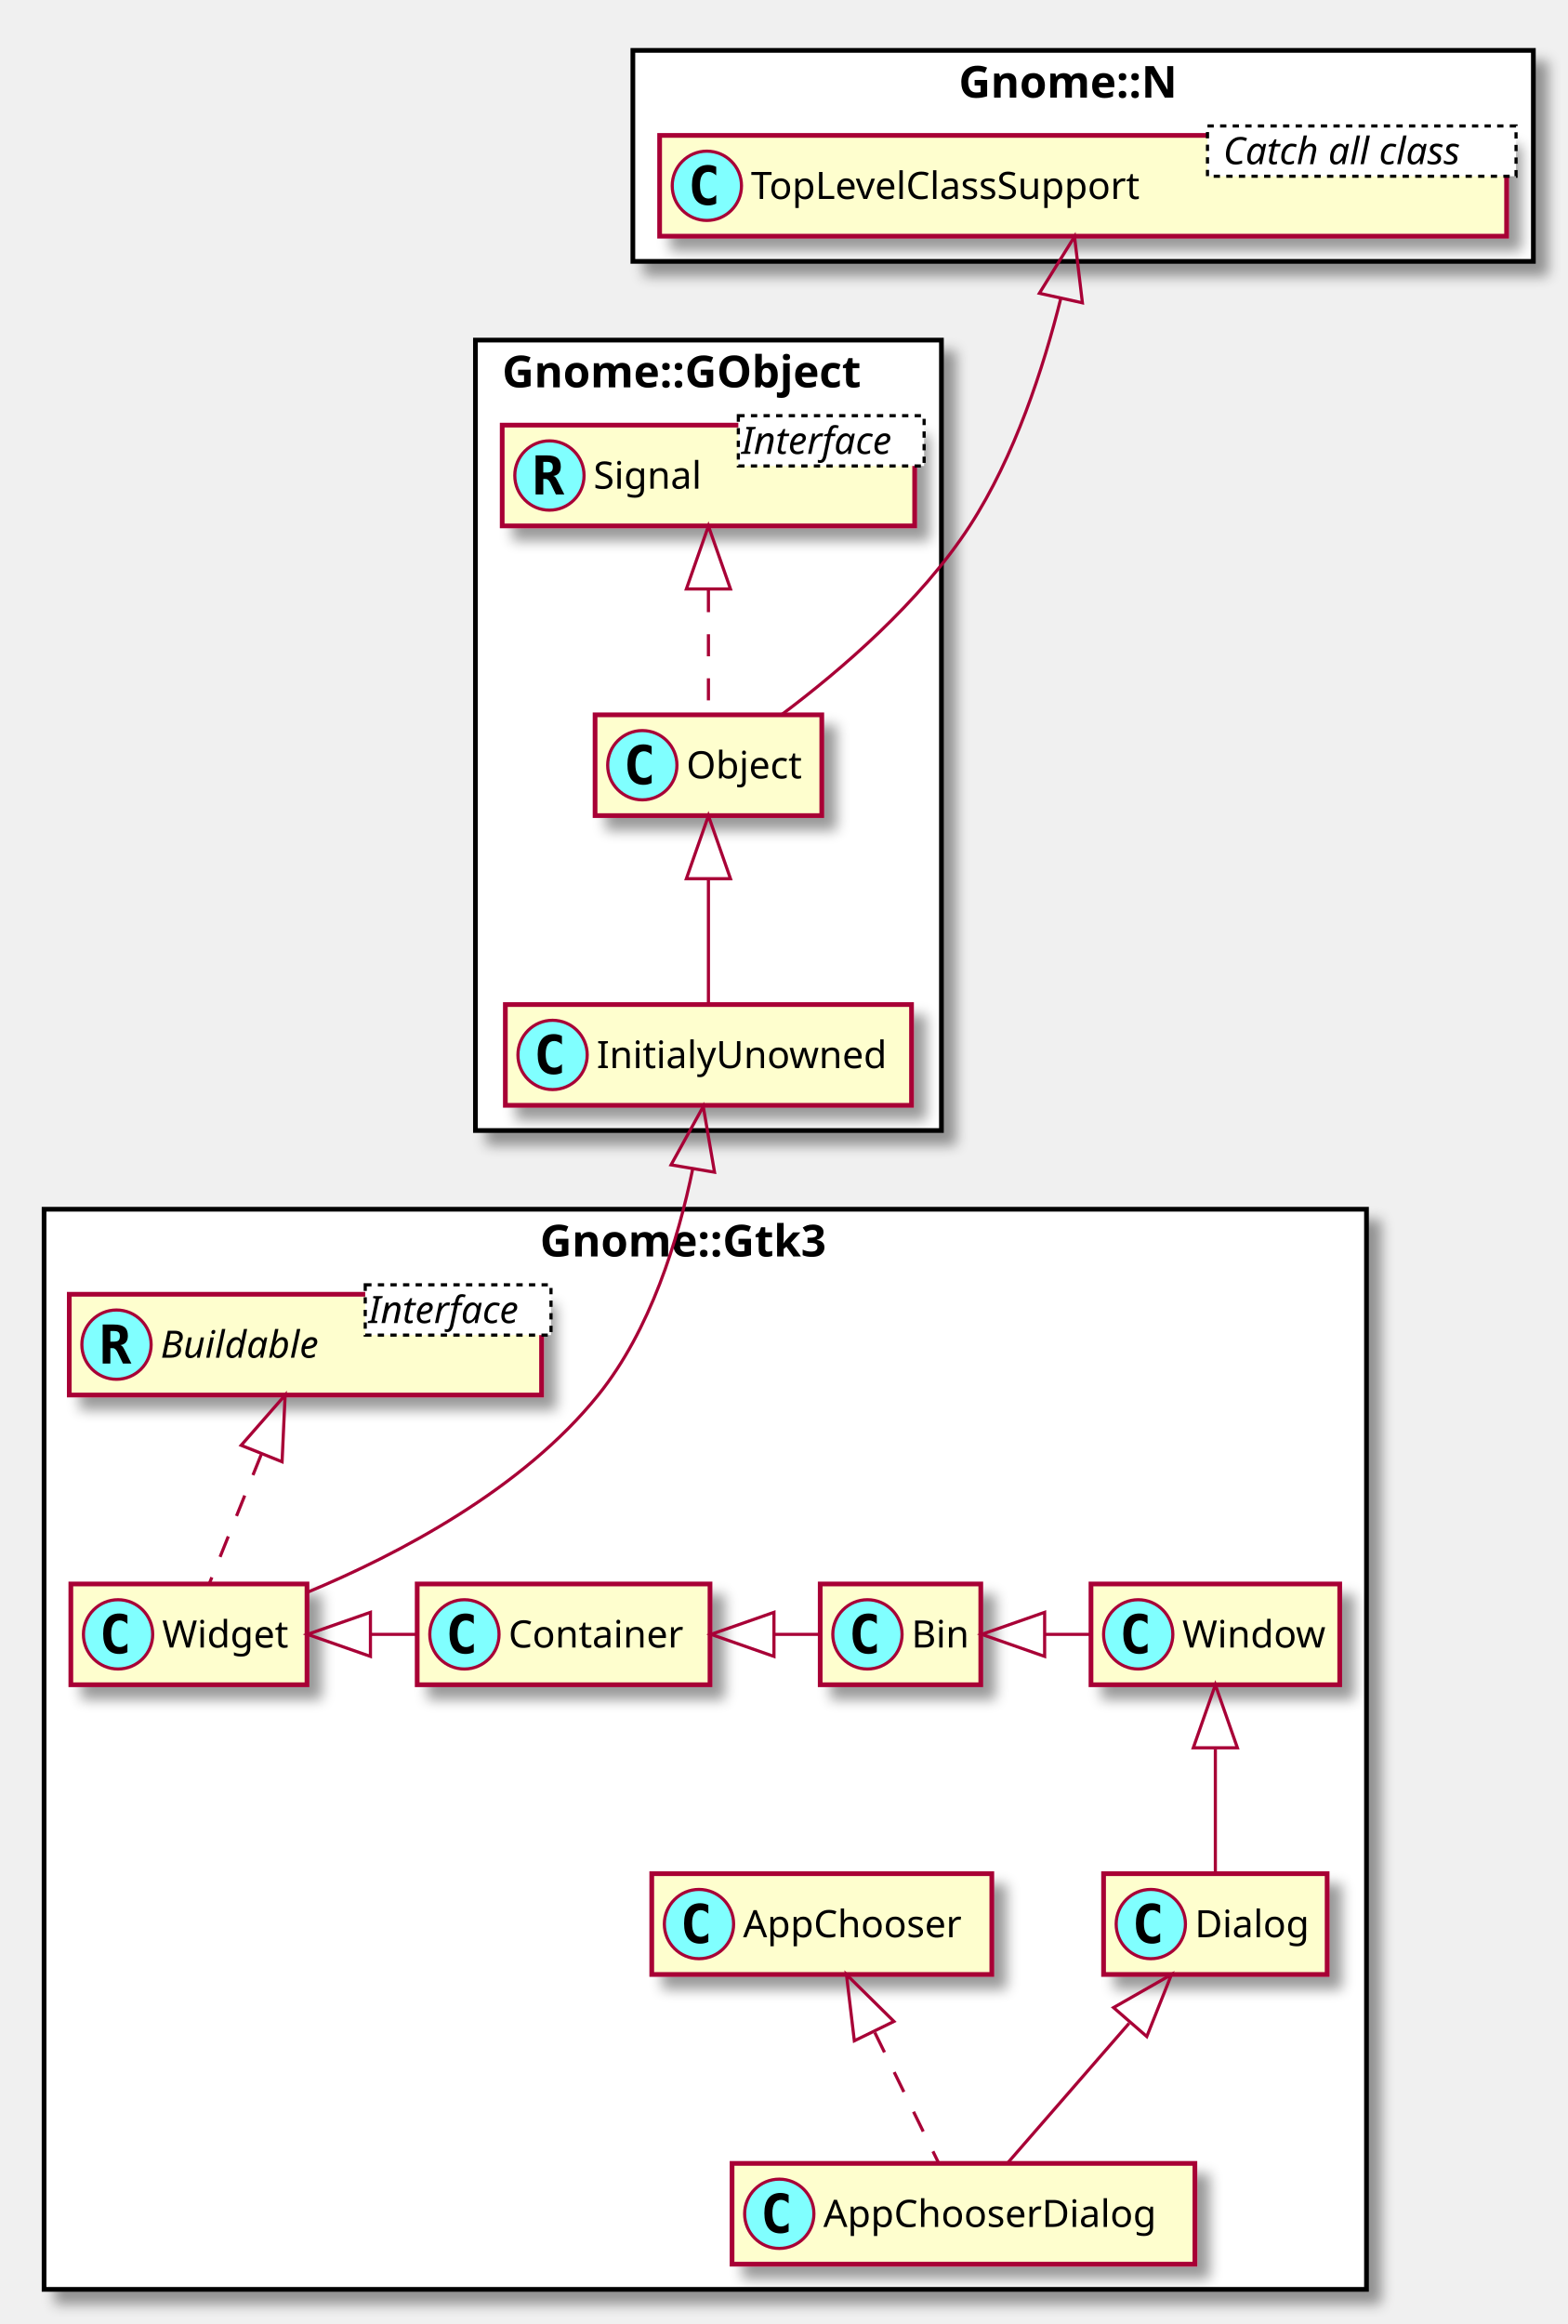
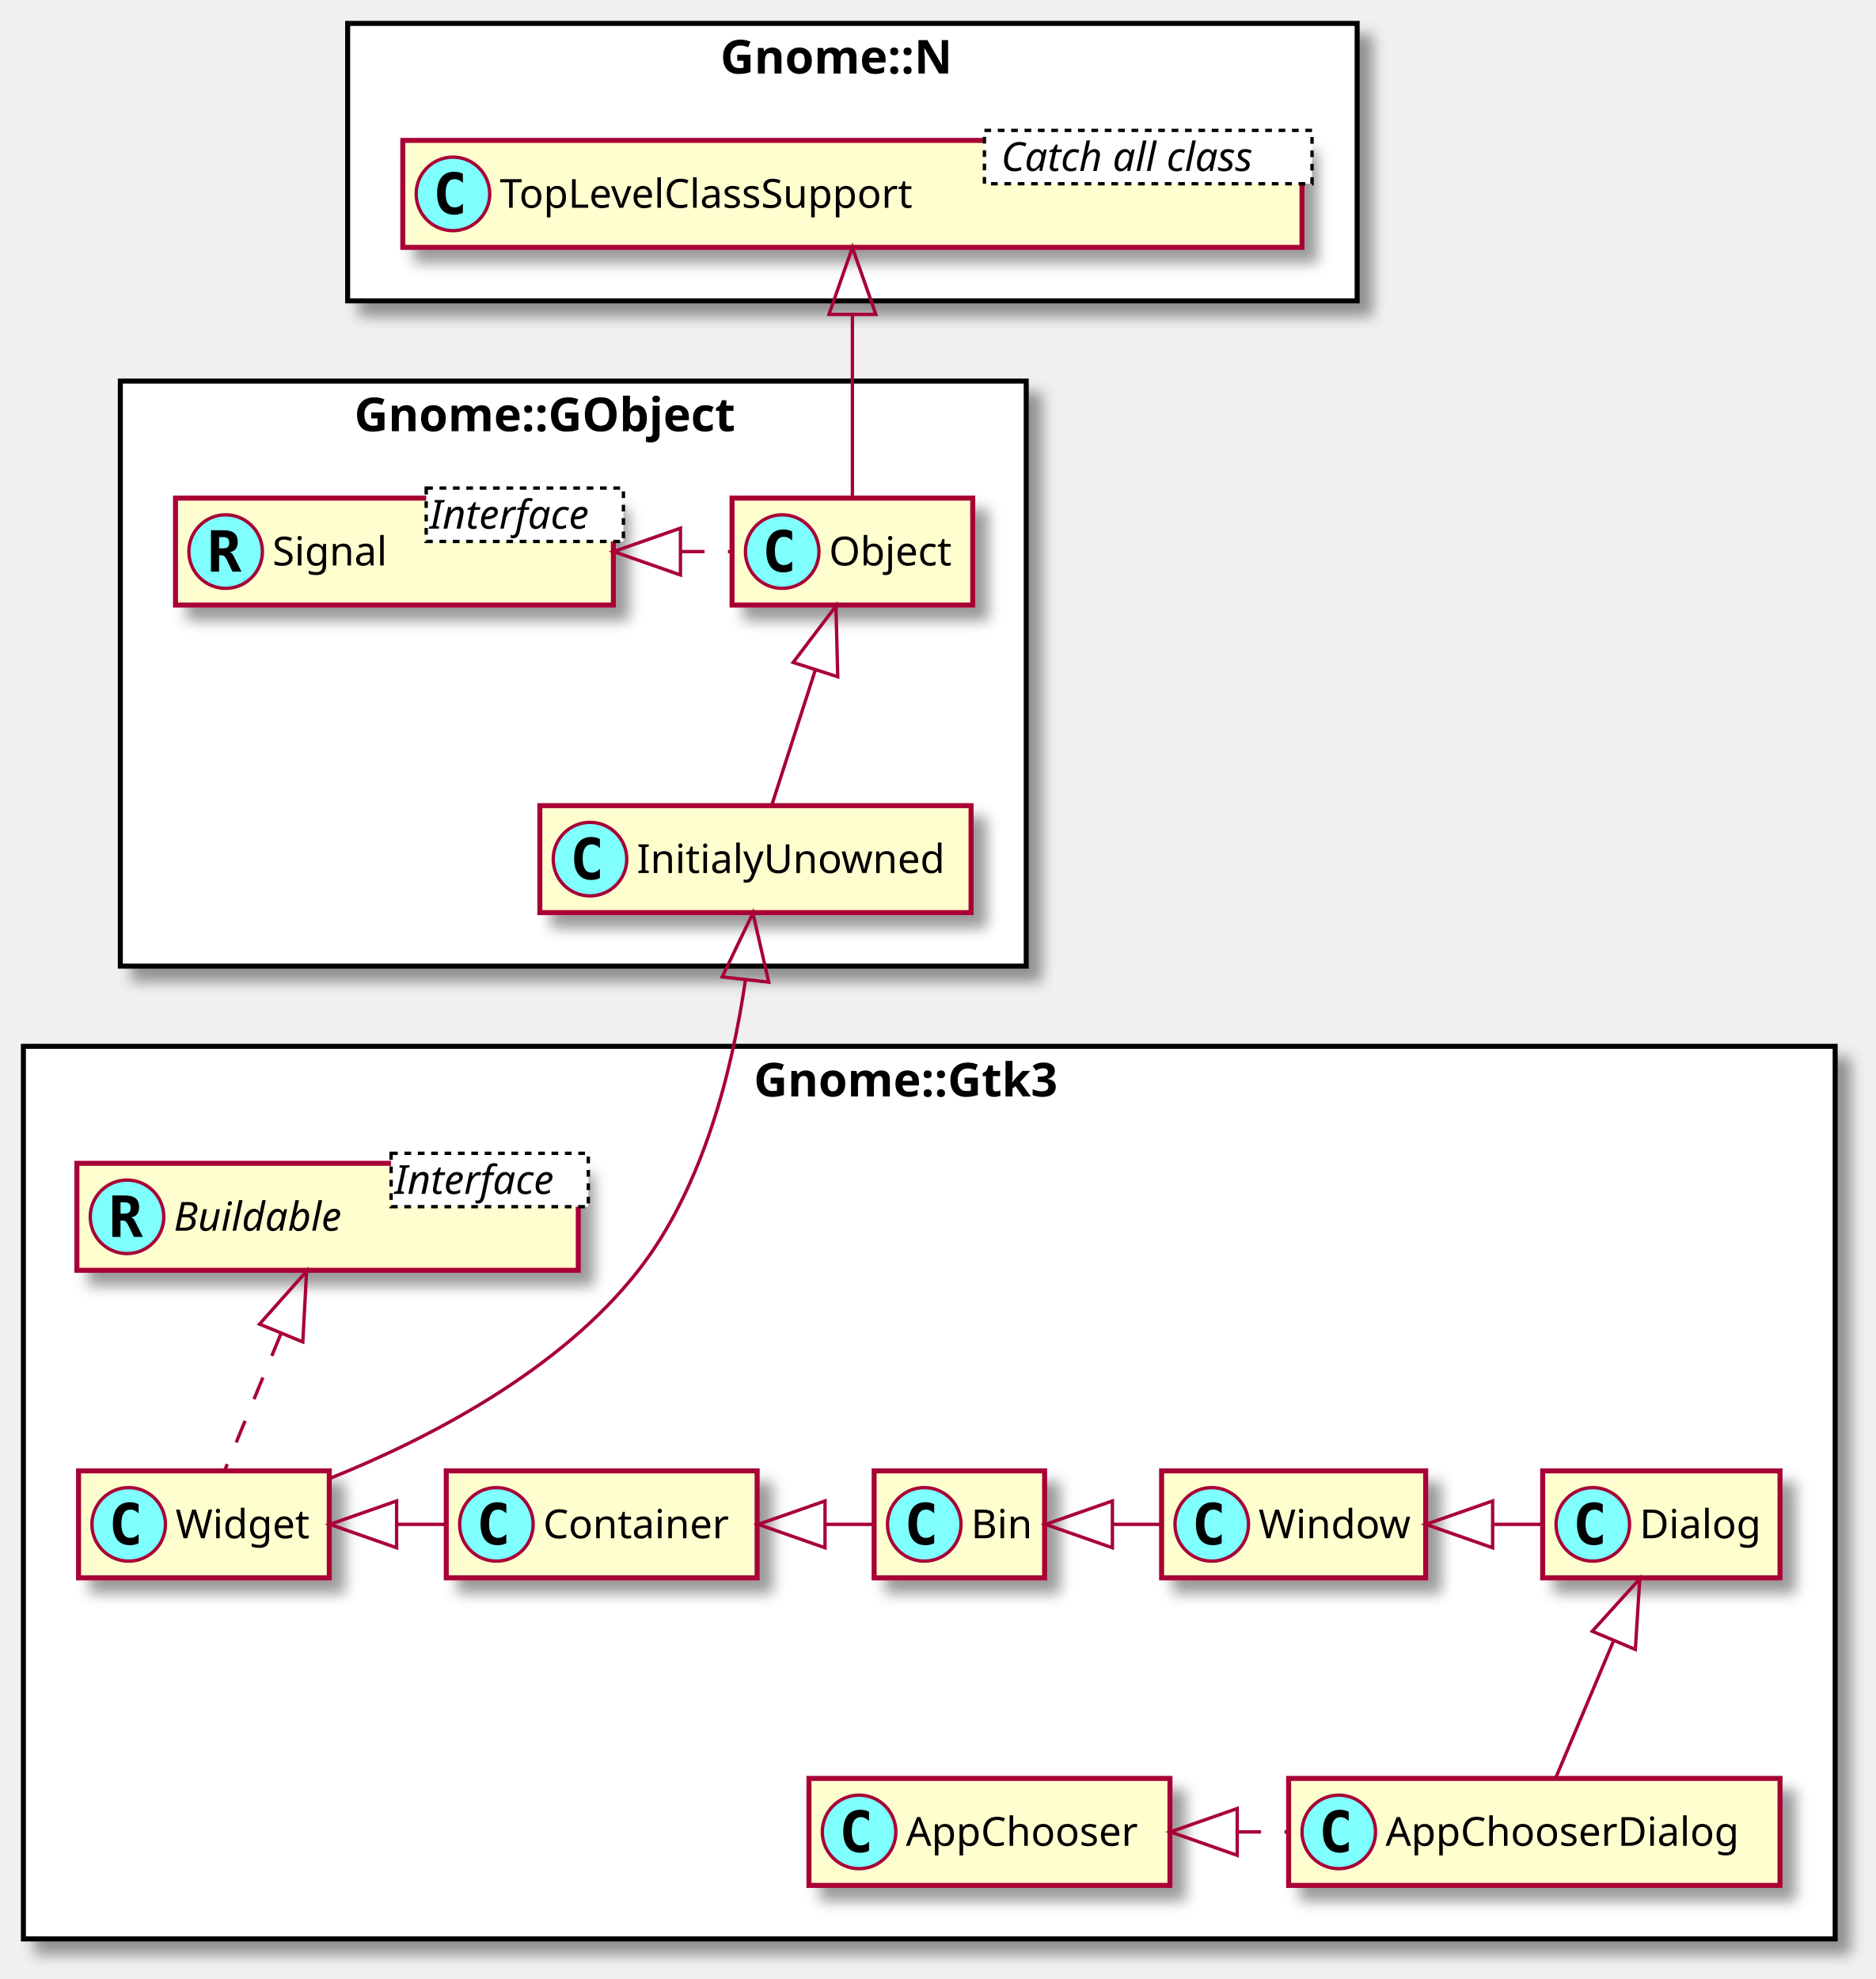
- <svg xmlns="http://www.w3.org/2000/svg" contentScriptType="application/ecmascript" contentStyleType="text/css" height="738px" preserveAspectRatio="none" style="width:498px;height:738px;" version="1.1" viewBox="0 0 498 738" width="498px" zoomAndPan="magnify">
+ <svg xmlns="http://www.w3.org/2000/svg" contentScriptType="application/ecmascript" contentStyleType="text/css" height="592px" preserveAspectRatio="none" style="width:561px;height:592px;" version="1.1" viewBox="0 0 561 592" width="561px" zoomAndPan="magnify">
  <defs>
-     <filter height="300%" id="f3po2xmm1m7cp" width="300%" x="-1" y="-1">
+     <filter height="300%" id="f137hr7cjqw93p" width="300%" x="-1" y="-1">
      <feGaussianBlur result="blurOut" stdDeviation="2.0" />
      <feColorMatrix in="blurOut" result="blurOut2" type="matrix" values="0 0 0 0 0 0 0 0 0 0 0 0 0 0 0 0 0 0 .4 0" />
      <feOffset dx="4.0" dy="4.0" in="blurOut2" result="blurOut3" />
      <feBlend in="SourceGraphic" in2="blurOut3" mode="normal" />
    </filter>
  </defs>
  <g>
-     <rect fill="#FFFFFF" filter="url(#f3po2xmm1m7cp)" height="67" style="stroke: #000000; stroke-width: 1.5;" width="286" x="201" y="16" />
-     <text fill="#000000" font-family="sans-serif" font-size="14" font-weight="bold" lengthAdjust="spacingAndGlyphs" textLength="79" x="304.5" y="30.995">Gnome::N</text>
-     <rect fill="#FFFFFF" filter="url(#f3po2xmm1m7cp)" height="251" style="stroke: #000000; stroke-width: 1.5;" width="148" x="151" y="108" />
-     <text fill="#000000" font-family="sans-serif" font-size="14" font-weight="bold" lengthAdjust="spacingAndGlyphs" textLength="131" x="159.5" y="122.995">Gnome::GObject</text>
-     <rect fill="#FFFFFF" filter="url(#f3po2xmm1m7cp)" height="343" style="stroke: #000000; stroke-width: 1.5;" width="420" x="14" y="384" />
-     <text fill="#000000" font-family="sans-serif" font-size="14" font-weight="bold" lengthAdjust="spacingAndGlyphs" textLength="105" x="171.5" y="398.995">Gnome::Gtk3</text>
-     <rect fill="#FEFECE" filter="url(#f3po2xmm1m7cp)" height="32" id="Gnome::N::TopLevelClassSupport" style="stroke: #A80036; stroke-width: 1.5;" width="269" x="209.5" y="43" />
-     <ellipse cx="224.5" cy="59" fill="#80FFFF" rx="11" ry="11" style="stroke: #A80036; stroke-width: 1.0;" />
-     <path d="M227.469,64.641 Q226.891,64.938 226.25,65.078 Q225.609,65.234 224.906,65.234 Q222.406,65.234 221.078,63.594 Q219.766,61.938 219.766,58.812 Q219.766,55.688 221.078,54.031 Q222.406,52.375 224.906,52.375 Q225.609,52.375 226.25,52.531 Q226.906,52.688 227.469,52.984 L227.469,55.703 Q226.844,55.125 226.25,54.859 Q225.656,54.578 225.031,54.578 Q223.688,54.578 223,55.656 Q222.312,56.719 222.312,58.812 Q222.312,60.906 223,61.984 Q223.688,63.047 225.031,63.047 Q225.656,63.047 226.25,62.781 Q226.844,62.5 227.469,61.922 L227.469,64.641 Z " />
-     <text fill="#000000" font-family="sans-serif" font-size="12" lengthAdjust="spacingAndGlyphs" textLength="137" x="238.5" y="63.181">TopLevelClassSupport</text>
-     <rect fill="#FFFFFF" height="15.969" style="stroke: #000000; stroke-width: 1.0; stroke-dasharray: 2.0,2.0;" width="98" x="383.5" y="40" />
-     <text fill="#000000" font-family="sans-serif" font-size="12" font-style="italic" lengthAdjust="spacingAndGlyphs" textLength="88" x="388.5" y="52.139">Catch all class</text>
-     <rect fill="#FEFECE" filter="url(#f3po2xmm1m7cp)" height="32" id="Gnome::GObject::Signal" style="stroke: #A80036; stroke-width: 1.5;" width="131" x="159.5" y="135" />
-     <ellipse cx="174.5" cy="151" fill="#80FFFF" rx="11" ry="11" style="stroke: #A80036; stroke-width: 1.0;" />
-     <path d="M175.703,151.141 Q176.062,151.219 176.328,151.5 Q176.609,151.766 177,152.547 L179.234,157 L176.547,157 L175.047,153.875 Q174.984,153.734 174.875,153.5 Q174.219,152.109 173.328,152.109 L172.547,152.109 L172.547,157 L170.109,157 L170.109,144.609 L173.641,144.609 Q176.031,144.609 177.062,145.453 Q178.109,146.297 178.109,148.203 Q178.109,149.484 177.484,150.25 Q176.875,151 175.703,151.141 Z M172.547,146.672 L172.547,150.047 L173.703,150.047 Q174.719,150.047 175.141,149.656 Q175.578,149.25 175.578,148.344 Q175.578,147.453 175.141,147.062 Q174.719,146.672 173.703,146.672 L172.547,146.672 Z " />
-     <text fill="#000000" font-family="sans-serif" font-size="12" lengthAdjust="spacingAndGlyphs" textLength="38" x="188.5" y="155.181">Signal</text>
-     <rect fill="#FFFFFF" height="15.969" style="stroke: #000000; stroke-width: 1.0; stroke-dasharray: 2.0,2.0;" width="59" x="234.5" y="132" />
-     <text fill="#000000" font-family="sans-serif" font-size="12" font-style="italic" lengthAdjust="spacingAndGlyphs" textLength="57" x="235.5" y="144.139">Interface</text>
-     <rect fill="#FEFECE" filter="url(#f3po2xmm1m7cp)" height="32" id="Gnome::GObject::Object" style="stroke: #A80036; stroke-width: 1.5;" width="72" x="189" y="227" />
-     <ellipse cx="204" cy="243" fill="#80FFFF" rx="11" ry="11" style="stroke: #A80036; stroke-width: 1.0;" />
-     <path d="M206.969,248.641 Q206.391,248.938 205.75,249.078 Q205.109,249.234 204.406,249.234 Q201.906,249.234 200.578,247.594 Q199.266,245.938 199.266,242.812 Q199.266,239.688 200.578,238.031 Q201.906,236.375 204.406,236.375 Q205.109,236.375 205.75,236.531 Q206.406,236.688 206.969,236.984 L206.969,239.703 Q206.344,239.125 205.75,238.859 Q205.156,238.578 204.531,238.578 Q203.188,238.578 202.5,239.656 Q201.812,240.719 201.812,242.812 Q201.812,244.906 202.5,245.984 Q203.188,247.047 204.531,247.047 Q205.156,247.047 205.75,246.781 Q206.344,246.5 206.969,245.922 L206.969,248.641 Z " />
-     <text fill="#000000" font-family="sans-serif" font-size="12" lengthAdjust="spacingAndGlyphs" textLength="40" x="218" y="247.181">Object</text>
-     <rect fill="#FEFECE" filter="url(#f3po2xmm1m7cp)" height="32" id="Gnome::GObject::InitialyUnowned" style="stroke: #A80036; stroke-width: 1.5;" width="129" x="160.5" y="319" />
-     <ellipse cx="175.5" cy="335" fill="#80FFFF" rx="11" ry="11" style="stroke: #A80036; stroke-width: 1.0;" />
-     <path d="M178.469,340.641 Q177.891,340.938 177.25,341.078 Q176.609,341.234 175.906,341.234 Q173.406,341.234 172.078,339.594 Q170.766,337.938 170.766,334.812 Q170.766,331.688 172.078,330.031 Q173.406,328.375 175.906,328.375 Q176.609,328.375 177.25,328.531 Q177.906,328.688 178.469,328.984 L178.469,331.703 Q177.844,331.125 177.25,330.859 Q176.656,330.578 176.031,330.578 Q174.688,330.578 174,331.656 Q173.312,332.719 173.312,334.812 Q173.312,336.906 174,337.984 Q174.688,339.047 176.031,339.047 Q176.656,339.047 177.25,338.781 Q177.844,338.5 178.469,337.922 L178.469,340.641 Z " />
-     <text fill="#000000" font-family="sans-serif" font-size="12" lengthAdjust="spacingAndGlyphs" textLength="97" x="189.5" y="339.181">InitialyUnowned</text>
-     <rect fill="#FEFECE" filter="url(#f3po2xmm1m7cp)" height="32" id="Gnome::Gtk3::Buildable" style="stroke: #A80036; stroke-width: 1.5;" width="150" x="22" y="411" />
-     <ellipse cx="37" cy="427" fill="#80FFFF" rx="11" ry="11" style="stroke: #A80036; stroke-width: 1.0;" />
-     <path d="M38.203,427.141 Q38.562,427.219 38.828,427.5 Q39.109,427.766 39.5,428.547 L41.734,433 L39.047,433 L37.547,429.875 Q37.484,429.734 37.375,429.5 Q36.719,428.109 35.828,428.109 L35.047,428.109 L35.047,433 L32.609,433 L32.609,420.609 L36.141,420.609 Q38.531,420.609 39.562,421.453 Q40.609,422.297 40.609,424.203 Q40.609,425.484 39.984,426.25 Q39.375,427 38.203,427.141 Z M35.047,422.672 L35.047,426.047 L36.203,426.047 Q37.219,426.047 37.641,425.656 Q38.078,425.25 38.078,424.344 Q38.078,423.453 37.641,423.062 Q37.219,422.672 36.203,422.672 L35.047,422.672 Z " />
-     <text fill="#000000" font-family="sans-serif" font-size="12" font-style="italic" lengthAdjust="spacingAndGlyphs" textLength="57" x="51" y="431.154">Buildable</text>
-     <rect fill="#FFFFFF" height="15.969" style="stroke: #000000; stroke-width: 1.0; stroke-dasharray: 2.0,2.0;" width="59" x="116" y="408" />
-     <text fill="#000000" font-family="sans-serif" font-size="12" font-style="italic" lengthAdjust="spacingAndGlyphs" textLength="57" x="117" y="420.139">Interface</text>
-     <rect fill="#FEFECE" filter="url(#f3po2xmm1m7cp)" height="32" id="Gnome::Gtk3::Widget" style="stroke: #A80036; stroke-width: 1.5;" width="75" x="22.5" y="503" />
-     <ellipse cx="37.5" cy="519" fill="#80FFFF" rx="11" ry="11" style="stroke: #A80036; stroke-width: 1.0;" />
-     <path d="M40.469,524.641 Q39.891,524.938 39.25,525.078 Q38.609,525.234 37.906,525.234 Q35.406,525.234 34.078,523.594 Q32.766,521.938 32.766,518.812 Q32.766,515.688 34.078,514.031 Q35.406,512.375 37.906,512.375 Q38.609,512.375 39.25,512.531 Q39.906,512.688 40.469,512.984 L40.469,515.703 Q39.844,515.125 39.25,514.859 Q38.656,514.578 38.031,514.578 Q36.688,514.578 36,515.656 Q35.312,516.719 35.312,518.812 Q35.312,520.906 36,521.984 Q36.688,523.047 38.031,523.047 Q38.656,523.047 39.25,522.781 Q39.844,522.5 40.469,521.922 L40.469,524.641 Z " />
-     <text fill="#000000" font-family="sans-serif" font-size="12" lengthAdjust="spacingAndGlyphs" textLength="43" x="51.5" y="523.181">Widget</text>
-     <rect fill="#FEFECE" filter="url(#f3po2xmm1m7cp)" height="32" id="Gnome::Gtk3::Container" style="stroke: #A80036; stroke-width: 1.5;" width="93" x="132.5" y="503" />
-     <ellipse cx="147.5" cy="519" fill="#80FFFF" rx="11" ry="11" style="stroke: #A80036; stroke-width: 1.0;" />
-     <path d="M150.469,524.641 Q149.891,524.938 149.25,525.078 Q148.609,525.234 147.906,525.234 Q145.406,525.234 144.078,523.594 Q142.766,521.938 142.766,518.812 Q142.766,515.688 144.078,514.031 Q145.406,512.375 147.906,512.375 Q148.609,512.375 149.25,512.531 Q149.906,512.688 150.469,512.984 L150.469,515.703 Q149.844,515.125 149.25,514.859 Q148.656,514.578 148.031,514.578 Q146.688,514.578 146,515.656 Q145.312,516.719 145.312,518.812 Q145.312,520.906 146,521.984 Q146.688,523.047 148.031,523.047 Q148.656,523.047 149.25,522.781 Q149.844,522.5 150.469,521.922 L150.469,524.641 Z " />
-     <text fill="#000000" font-family="sans-serif" font-size="12" lengthAdjust="spacingAndGlyphs" textLength="61" x="161.5" y="523.181">Container</text>
-     <rect fill="#FEFECE" filter="url(#f3po2xmm1m7cp)" height="32" id="Gnome::Gtk3::Bin" style="stroke: #A80036; stroke-width: 1.5;" width="51" x="260.5" y="503" />
-     <ellipse cx="275.5" cy="519" fill="#80FFFF" rx="11" ry="11" style="stroke: #A80036; stroke-width: 1.0;" />
-     <path d="M278.469,524.641 Q277.891,524.938 277.25,525.078 Q276.609,525.234 275.906,525.234 Q273.406,525.234 272.078,523.594 Q270.766,521.938 270.766,518.812 Q270.766,515.688 272.078,514.031 Q273.406,512.375 275.906,512.375 Q276.609,512.375 277.25,512.531 Q277.906,512.688 278.469,512.984 L278.469,515.703 Q277.844,515.125 277.25,514.859 Q276.656,514.578 276.031,514.578 Q274.688,514.578 274,515.656 Q273.312,516.719 273.312,518.812 Q273.312,520.906 274,521.984 Q274.688,523.047 276.031,523.047 Q276.656,523.047 277.25,522.781 Q277.844,522.5 278.469,521.922 L278.469,524.641 Z " />
-     <text fill="#000000" font-family="sans-serif" font-size="12" lengthAdjust="spacingAndGlyphs" textLength="19" x="289.5" y="523.181">Bin</text>
-     <rect fill="#FEFECE" filter="url(#f3po2xmm1m7cp)" height="32" id="Gnome::Gtk3::Window" style="stroke: #A80036; stroke-width: 1.5;" width="79" x="346.5" y="503" />
-     <ellipse cx="361.5" cy="519" fill="#80FFFF" rx="11" ry="11" style="stroke: #A80036; stroke-width: 1.0;" />
-     <path d="M364.469,524.641 Q363.891,524.938 363.25,525.078 Q362.609,525.234 361.906,525.234 Q359.406,525.234 358.078,523.594 Q356.766,521.938 356.766,518.812 Q356.766,515.688 358.078,514.031 Q359.406,512.375 361.906,512.375 Q362.609,512.375 363.25,512.531 Q363.906,512.688 364.469,512.984 L364.469,515.703 Q363.844,515.125 363.25,514.859 Q362.656,514.578 362.031,514.578 Q360.688,514.578 360,515.656 Q359.312,516.719 359.312,518.812 Q359.312,520.906 360,521.984 Q360.688,523.047 362.031,523.047 Q362.656,523.047 363.25,522.781 Q363.844,522.5 364.469,521.922 L364.469,524.641 Z " />
-     <text fill="#000000" font-family="sans-serif" font-size="12" lengthAdjust="spacingAndGlyphs" textLength="47" x="375.5" y="523.181">Window</text>
-     <rect fill="#FEFECE" filter="url(#f3po2xmm1m7cp)" height="32" id="Gnome::Gtk3::Dialog" style="stroke: #A80036; stroke-width: 1.5;" width="71" x="350.5" y="595" />
-     <ellipse cx="365.5" cy="611" fill="#80FFFF" rx="11" ry="11" style="stroke: #A80036; stroke-width: 1.0;" />
-     <path d="M368.469,616.641 Q367.891,616.938 367.25,617.078 Q366.609,617.234 365.906,617.234 Q363.406,617.234 362.078,615.594 Q360.766,613.938 360.766,610.812 Q360.766,607.688 362.078,606.031 Q363.406,604.375 365.906,604.375 Q366.609,604.375 367.25,604.531 Q367.906,604.688 368.469,604.984 L368.469,607.703 Q367.844,607.125 367.25,606.859 Q366.656,606.578 366.031,606.578 Q364.688,606.578 364,607.656 Q363.312,608.719 363.312,610.812 Q363.312,612.906 364,613.984 Q364.688,615.047 366.031,615.047 Q366.656,615.047 367.25,614.781 Q367.844,614.5 368.469,613.922 L368.469,616.641 Z " />
-     <text fill="#000000" font-family="sans-serif" font-size="12" lengthAdjust="spacingAndGlyphs" textLength="39" x="379.5" y="615.181">Dialog</text>
-     <rect fill="#FEFECE" filter="url(#f3po2xmm1m7cp)" height="32" id="Gnome::Gtk3::AppChooserDialog" style="stroke: #A80036; stroke-width: 1.5;" width="147" x="232.5" y="687" />
-     <ellipse cx="247.5" cy="703" fill="#80FFFF" rx="11" ry="11" style="stroke: #A80036; stroke-width: 1.0;" />
-     <path d="M250.469,708.641 Q249.891,708.938 249.25,709.078 Q248.609,709.234 247.906,709.234 Q245.406,709.234 244.078,707.594 Q242.766,705.938 242.766,702.812 Q242.766,699.688 244.078,698.031 Q245.406,696.375 247.906,696.375 Q248.609,696.375 249.25,696.531 Q249.906,696.688 250.469,696.984 L250.469,699.703 Q249.844,699.125 249.25,698.859 Q248.656,698.578 248.031,698.578 Q246.688,698.578 246,699.656 Q245.312,700.719 245.312,702.812 Q245.312,704.906 246,705.984 Q246.688,707.047 248.031,707.047 Q248.656,707.047 249.25,706.781 Q249.844,706.5 250.469,705.922 L250.469,708.641 Z " />
-     <text fill="#000000" font-family="sans-serif" font-size="12" lengthAdjust="spacingAndGlyphs" textLength="115" x="261.5" y="707.181">AppChooserDialog</text>
-     <rect fill="#FEFECE" filter="url(#f3po2xmm1m7cp)" height="32" id="Gnome::Gtk3::AppChooser" style="stroke: #A80036; stroke-width: 1.5;" width="108" x="207" y="595" />
-     <ellipse cx="222" cy="611" fill="#80FFFF" rx="11" ry="11" style="stroke: #A80036; stroke-width: 1.0;" />
-     <path d="M224.969,616.641 Q224.391,616.938 223.75,617.078 Q223.109,617.234 222.406,617.234 Q219.906,617.234 218.578,615.594 Q217.266,613.938 217.266,610.812 Q217.266,607.688 218.578,606.031 Q219.906,604.375 222.406,604.375 Q223.109,604.375 223.75,604.531 Q224.406,604.688 224.969,604.984 L224.969,607.703 Q224.344,607.125 223.75,606.859 Q223.156,606.578 222.531,606.578 Q221.188,606.578 220.5,607.656 Q219.812,608.719 219.812,610.812 Q219.812,612.906 220.5,613.984 Q221.188,615.047 222.531,615.047 Q223.156,615.047 223.75,614.781 Q224.344,614.5 224.969,613.922 L224.969,616.641 Z " />
-     <text fill="#000000" font-family="sans-serif" font-size="12" lengthAdjust="spacingAndGlyphs" textLength="76" x="236" y="615.181">AppChooser</text>
-     <path d="M336.932,94.691 C331.432,116.766 322.281,144.99 308,167 C292.26,191.257 266.979,212.868 248.449,226.786 " fill="none" id="Gnome::N::TopLevelClassSupport-Gnome::GObject::Object" style="stroke: #A80036; stroke-width: 1.0;" />
-     <polygon fill="none" points="330.107,93.133,341.271,75.123,343.775,96.164,330.107,93.133" style="stroke: #A80036; stroke-width: 1.0;" />
-     <path d="M225,279.405 C225,293.079 225,307.937 225,318.85 " fill="none" id="Gnome::GObject::Object-Gnome::GObject::InitialyUnowned" style="stroke: #A80036; stroke-width: 1.0;" />
-     <polygon fill="none" points="218,279.025,225,259.025,232,279.025,218,279.025" style="stroke: #A80036; stroke-width: 1.0;" />
-     <path d="M225,187.405 C225,201.079 225,215.937 225,226.85 " fill="none" id="Gnome::GObject::Signal-Gnome::GObject::Object" style="stroke: #A80036; stroke-width: 1.0; stroke-dasharray: 7.0,7.0;" />
-     <polygon fill="none" points="218,187.025,225,167.025,232,187.025,218,187.025" style="stroke: #A80036; stroke-width: 1.0;" />
-     <path d="M220.031,371.087 C215.397,393.714 206.582,422.393 190,443 C165.907,472.941 126.619,493.556 97.53,505.683 " fill="none" id="Gnome::GObject::InitialyUnowned-Gnome::Gtk3::Widget" style="stroke: #A80036; stroke-width: 1.0;" />
-     <polygon fill="none" points="213.13,369.914,223.358,351.356,226.935,372.242,213.13,369.914" style="stroke: #A80036; stroke-width: 1.0;" />
-     <path d="M117.677,519 C122.547,519 127.418,519 132.289,519 " fill="none" id="Gnome::Gtk3::Widget-Gnome::Gtk3::Container" style="stroke: #A80036; stroke-width: 1.0;" />
-     <polygon fill="none" points="117.652,526,97.652,519,117.652,512,117.652,526" style="stroke: #A80036; stroke-width: 1.0;" />
-     <path d="M245.925,519 C250.663,519 255.4,519 260.138,519 " fill="none" id="Gnome::Gtk3::Container-Gnome::Gtk3::Bin" style="stroke: #A80036; stroke-width: 1.0;" />
-     <polygon fill="none" points="245.812,526,225.812,519,245.812,512,245.812,526" style="stroke: #A80036; stroke-width: 1.0;" />
-     <path d="M331.996,519 C336.758,519 341.52,519 346.281,519 " fill="none" id="Gnome::Gtk3::Bin-Gnome::Gtk3::Window" style="stroke: #A80036; stroke-width: 1.0;" />
-     <polygon fill="none" points="331.781,526,311.781,519,331.781,512,331.781,526" style="stroke: #A80036; stroke-width: 1.0;" />
-     <path d="M386,555.405 C386,569.079 386,583.937 386,594.85 " fill="none" id="Gnome::Gtk3::Window-Gnome::Gtk3::Dialog" style="stroke: #A80036; stroke-width: 1.0;" />
-     <polygon fill="none" points="379,555.025,386,535.025,393,555.025,379,555.025" style="stroke: #A80036; stroke-width: 1.0;" />
-     <path d="M358.589,642.523 C345.616,657.441 330.676,674.622 320.044,686.85 " fill="none" id="Gnome::Gtk3::Dialog-Gnome::Gtk3::AppChooserDialog" style="stroke: #A80036; stroke-width: 1.0;" />
-     <polygon fill="none" points="353.659,637.524,372.065,627.025,364.224,646.711,353.659,637.524" style="stroke: #A80036; stroke-width: 1.0;" />
-     <path d="M82.953,461.927 C77.294,476 71.043,491.542 66.495,502.85 " fill="none" id="Gnome::Gtk3::Buildable-Gnome::Gtk3::Widget" style="stroke: #A80036; stroke-width: 1.0; stroke-dasharray: 7.0,7.0;" />
-     <polygon fill="none" points="76.598,458.969,90.555,443.025,89.587,464.193,76.598,458.969" style="stroke: #A80036; stroke-width: 1.0;" />
-     <path d="M277.844,645.437 C284.79,659.638 292.505,675.411 298.1,686.85 " fill="none" id="Gnome::Gtk3::AppChooser-Gnome::Gtk3::AppChooserDialog" style="stroke: #A80036; stroke-width: 1.0; stroke-dasharray: 7.0,7.0;" />
-     <polygon fill="none" points="271.338,648.067,268.838,627.025,283.914,641.915,271.338,648.067" style="stroke: #A80036; stroke-width: 1.0;" />
+     <rect fill="#FFFFFF" filter="url(#f137hr7cjqw93p)" height="83" style="stroke: #000000; stroke-width: 1.5;" width="302" x="104" y="7" />
+     <text fill="#000000" font-family="sans-serif" font-size="14" font-weight="bold" lengthAdjust="spacingAndGlyphs" textLength="79" x="215.5" y="21.995">Gnome::N</text>
+     <rect fill="#FFFFFF" filter="url(#f137hr7cjqw93p)" height="175" style="stroke: #000000; stroke-width: 1.5;" width="271" x="36" y="114" />
+     <text fill="#000000" font-family="sans-serif" font-size="14" font-weight="bold" lengthAdjust="spacingAndGlyphs" textLength="131" x="106" y="128.995">Gnome::GObject</text>
+     <rect fill="#FFFFFF" filter="url(#f137hr7cjqw93p)" height="267" style="stroke: #000000; stroke-width: 1.5;" width="542" x="7" y="313" />
+     <text fill="#000000" font-family="sans-serif" font-size="14" font-weight="bold" lengthAdjust="spacingAndGlyphs" textLength="105" x="225.5" y="327.995">Gnome::Gtk3</text>
+     <rect codeLine="9" fill="#FEFECE" filter="url(#f137hr7cjqw93p)" height="32" id="Gnome::N::TopLevelClassSupport" style="stroke: #A80036; stroke-width: 1.5;" width="269" x="120.5" y="42" />
+     <ellipse cx="135.5" cy="58" fill="#80FFFF" rx="11" ry="11" style="stroke: #A80036; stroke-width: 1.0;" />
+     <path d="M138.469,63.641 Q137.891,63.938 137.25,64.078 Q136.609,64.234 135.906,64.234 Q133.406,64.234 132.078,62.594 Q130.766,60.938 130.766,57.812 Q130.766,54.688 132.078,53.031 Q133.406,51.375 135.906,51.375 Q136.609,51.375 137.25,51.531 Q137.906,51.688 138.469,51.984 L138.469,54.703 Q137.844,54.125 137.25,53.859 Q136.656,53.578 136.031,53.578 Q134.688,53.578 134,54.656 Q133.312,55.719 133.312,57.812 Q133.312,59.906 134,60.984 Q134.688,62.047 136.031,62.047 Q136.656,62.047 137.25,61.781 Q137.844,61.5 138.469,60.922 L138.469,63.641 Z " />
+     <text fill="#000000" font-family="sans-serif" font-size="12" lengthAdjust="spacingAndGlyphs" textLength="137" x="149.5" y="62.154">TopLevelClassSupport</text>
+     <rect fill="#FFFFFF" height="15.969" style="stroke: #000000; stroke-width: 1.0; stroke-dasharray: 2.0,2.0;" width="98" x="294.5" y="39" />
+     <text fill="#000000" font-family="sans-serif" font-size="12" font-style="italic" lengthAdjust="spacingAndGlyphs" textLength="88" x="299.5" y="51.139">Catch all class</text>
+     <rect codeLine="12" fill="#FEFECE" filter="url(#f137hr7cjqw93p)" height="32" id="Gnome::GObject::Signal" style="stroke: #A80036; stroke-width: 1.5;" width="131" x="52.5" y="149" />
+     <ellipse cx="67.5" cy="165" fill="#80FFFF" rx="11" ry="11" style="stroke: #A80036; stroke-width: 1.0;" />
+     <path d="M68.703,165.141 Q69.062,165.219 69.328,165.5 Q69.609,165.766 70,166.547 L72.234,171 L69.547,171 L68.047,167.875 Q67.984,167.734 67.875,167.5 Q67.219,166.109 66.328,166.109 L65.547,166.109 L65.547,171 L63.109,171 L63.109,158.609 L66.641,158.609 Q69.031,158.609 70.062,159.453 Q71.109,160.297 71.109,162.203 Q71.109,163.484 70.484,164.25 Q69.875,165 68.703,165.141 Z M65.547,160.672 L65.547,164.047 L66.703,164.047 Q67.719,164.047 68.141,163.656 Q68.578,163.25 68.578,162.344 Q68.578,161.453 68.141,161.062 Q67.719,160.672 66.703,160.672 L65.547,160.672 Z " />
+     <text fill="#000000" font-family="sans-serif" font-size="12" lengthAdjust="spacingAndGlyphs" textLength="38" x="81.5" y="169.154">Signal</text>
+     <rect fill="#FFFFFF" height="15.969" style="stroke: #000000; stroke-width: 1.0; stroke-dasharray: 2.0,2.0;" width="59" x="127.5" y="146" />
+     <text fill="#000000" font-family="sans-serif" font-size="12" font-style="italic" lengthAdjust="spacingAndGlyphs" textLength="57" x="128.5" y="158.139">Interface</text>
+     <rect fill="#FEFECE" filter="url(#f137hr7cjqw93p)" height="32" id="Gnome::GObject::Object" style="stroke: #A80036; stroke-width: 1.5;" width="72" x="219" y="149" />
+     <ellipse cx="234" cy="165" fill="#80FFFF" rx="11" ry="11" style="stroke: #A80036; stroke-width: 1.0;" />
+     <path d="M236.969,170.641 Q236.391,170.938 235.75,171.078 Q235.109,171.234 234.406,171.234 Q231.906,171.234 230.578,169.594 Q229.266,167.938 229.266,164.812 Q229.266,161.688 230.578,160.031 Q231.906,158.375 234.406,158.375 Q235.109,158.375 235.75,158.531 Q236.406,158.688 236.969,158.984 L236.969,161.703 Q236.344,161.125 235.75,160.859 Q235.156,160.578 234.531,160.578 Q233.188,160.578 232.5,161.656 Q231.812,162.719 231.812,164.812 Q231.812,166.906 232.5,167.984 Q233.188,169.047 234.531,169.047 Q235.156,169.047 235.75,168.781 Q236.344,168.5 236.969,167.922 L236.969,170.641 Z " />
+     <text fill="#000000" font-family="sans-serif" font-size="12" lengthAdjust="spacingAndGlyphs" textLength="40" x="248" y="169.154">Object</text>
+     <rect fill="#FEFECE" filter="url(#f137hr7cjqw93p)" height="32" id="Gnome::GObject::InitialyUnowned" style="stroke: #A80036; stroke-width: 1.5;" width="129" x="161.5" y="241" />
+     <ellipse cx="176.5" cy="257" fill="#80FFFF" rx="11" ry="11" style="stroke: #A80036; stroke-width: 1.0;" />
+     <path d="M179.469,262.641 Q178.891,262.938 178.25,263.078 Q177.609,263.234 176.906,263.234 Q174.406,263.234 173.078,261.594 Q171.766,259.938 171.766,256.812 Q171.766,253.688 173.078,252.031 Q174.406,250.375 176.906,250.375 Q177.609,250.375 178.25,250.531 Q178.906,250.688 179.469,250.984 L179.469,253.703 Q178.844,253.125 178.25,252.859 Q177.656,252.578 177.031,252.578 Q175.688,252.578 175,253.656 Q174.312,254.719 174.312,256.812 Q174.312,258.906 175,259.984 Q175.688,261.047 177.031,261.047 Q177.656,261.047 178.25,260.781 Q178.844,260.5 179.469,259.922 L179.469,262.641 Z " />
+     <text fill="#000000" font-family="sans-serif" font-size="12" lengthAdjust="spacingAndGlyphs" textLength="97" x="190.5" y="261.154">InitialyUnowned</text>
+     <rect codeLine="15" fill="#FEFECE" filter="url(#f137hr7cjqw93p)" height="32" id="Gnome::Gtk3::Buildable" style="stroke: #A80036; stroke-width: 1.5;" width="150" x="23" y="348" />
+     <ellipse cx="38" cy="364" fill="#80FFFF" rx="11" ry="11" style="stroke: #A80036; stroke-width: 1.0;" />
+     <path d="M39.203,364.141 Q39.562,364.219 39.828,364.5 Q40.109,364.766 40.5,365.547 L42.734,370 L40.047,370 L38.547,366.875 Q38.484,366.734 38.375,366.5 Q37.719,365.109 36.828,365.109 L36.047,365.109 L36.047,370 L33.609,370 L33.609,357.609 L37.141,357.609 Q39.531,357.609 40.562,358.453 Q41.609,359.297 41.609,361.203 Q41.609,362.484 40.984,363.25 Q40.375,364 39.203,364.141 Z M36.047,359.672 L36.047,363.047 L37.203,363.047 Q38.219,363.047 38.641,362.656 Q39.078,362.25 39.078,361.344 Q39.078,360.453 38.641,360.062 Q38.219,359.672 37.203,359.672 L36.047,359.672 Z " />
+     <text fill="#000000" font-family="sans-serif" font-size="12" font-style="italic" lengthAdjust="spacingAndGlyphs" textLength="57" x="52" y="368.154">Buildable</text>
+     <rect fill="#FFFFFF" height="15.969" style="stroke: #000000; stroke-width: 1.0; stroke-dasharray: 2.0,2.0;" width="59" x="117" y="345" />
+     <text fill="#000000" font-family="sans-serif" font-size="12" font-style="italic" lengthAdjust="spacingAndGlyphs" textLength="57" x="118" y="357.139">Interface</text>
+     <rect fill="#FEFECE" filter="url(#f137hr7cjqw93p)" height="32" id="Gnome::Gtk3::Widget" style="stroke: #A80036; stroke-width: 1.5;" width="75" x="23.5" y="440" />
+     <ellipse cx="38.5" cy="456" fill="#80FFFF" rx="11" ry="11" style="stroke: #A80036; stroke-width: 1.0;" />
+     <path d="M41.469,461.641 Q40.891,461.938 40.25,462.078 Q39.609,462.234 38.906,462.234 Q36.406,462.234 35.078,460.594 Q33.766,458.938 33.766,455.812 Q33.766,452.688 35.078,451.031 Q36.406,449.375 38.906,449.375 Q39.609,449.375 40.25,449.531 Q40.906,449.688 41.469,449.984 L41.469,452.703 Q40.844,452.125 40.25,451.859 Q39.656,451.578 39.031,451.578 Q37.688,451.578 37,452.656 Q36.312,453.719 36.312,455.812 Q36.312,457.906 37,458.984 Q37.688,460.047 39.031,460.047 Q39.656,460.047 40.25,459.781 Q40.844,459.5 41.469,458.922 L41.469,461.641 Z " />
+     <text fill="#000000" font-family="sans-serif" font-size="12" lengthAdjust="spacingAndGlyphs" textLength="43" x="52.5" y="460.154">Widget</text>
+     <rect fill="#FEFECE" filter="url(#f137hr7cjqw93p)" height="32" id="Gnome::Gtk3::Container" style="stroke: #A80036; stroke-width: 1.5;" width="93" x="133.5" y="440" />
+     <ellipse cx="148.5" cy="456" fill="#80FFFF" rx="11" ry="11" style="stroke: #A80036; stroke-width: 1.0;" />
+     <path d="M151.469,461.641 Q150.891,461.938 150.25,462.078 Q149.609,462.234 148.906,462.234 Q146.406,462.234 145.078,460.594 Q143.766,458.938 143.766,455.812 Q143.766,452.688 145.078,451.031 Q146.406,449.375 148.906,449.375 Q149.609,449.375 150.25,449.531 Q150.906,449.688 151.469,449.984 L151.469,452.703 Q150.844,452.125 150.25,451.859 Q149.656,451.578 149.031,451.578 Q147.688,451.578 147,452.656 Q146.312,453.719 146.312,455.812 Q146.312,457.906 147,458.984 Q147.688,460.047 149.031,460.047 Q149.656,460.047 150.25,459.781 Q150.844,459.5 151.469,458.922 L151.469,461.641 Z " />
+     <text fill="#000000" font-family="sans-serif" font-size="12" lengthAdjust="spacingAndGlyphs" textLength="61" x="162.5" y="460.154">Container</text>
+     <rect fill="#FEFECE" filter="url(#f137hr7cjqw93p)" height="32" id="Gnome::Gtk3::Bin" style="stroke: #A80036; stroke-width: 1.5;" width="51" x="261.5" y="440" />
+     <ellipse cx="276.5" cy="456" fill="#80FFFF" rx="11" ry="11" style="stroke: #A80036; stroke-width: 1.0;" />
+     <path d="M279.469,461.641 Q278.891,461.938 278.25,462.078 Q277.609,462.234 276.906,462.234 Q274.406,462.234 273.078,460.594 Q271.766,458.938 271.766,455.812 Q271.766,452.688 273.078,451.031 Q274.406,449.375 276.906,449.375 Q277.609,449.375 278.25,449.531 Q278.906,449.688 279.469,449.984 L279.469,452.703 Q278.844,452.125 278.25,451.859 Q277.656,451.578 277.031,451.578 Q275.688,451.578 275,452.656 Q274.312,453.719 274.312,455.812 Q274.312,457.906 275,458.984 Q275.688,460.047 277.031,460.047 Q277.656,460.047 278.25,459.781 Q278.844,459.5 279.469,458.922 L279.469,461.641 Z " />
+     <text fill="#000000" font-family="sans-serif" font-size="12" lengthAdjust="spacingAndGlyphs" textLength="19" x="290.5" y="460.154">Bin</text>
+     <rect fill="#FEFECE" filter="url(#f137hr7cjqw93p)" height="32" id="Gnome::Gtk3::Window" style="stroke: #A80036; stroke-width: 1.5;" width="79" x="347.5" y="440" />
+     <ellipse cx="362.5" cy="456" fill="#80FFFF" rx="11" ry="11" style="stroke: #A80036; stroke-width: 1.0;" />
+     <path d="M365.469,461.641 Q364.891,461.938 364.25,462.078 Q363.609,462.234 362.906,462.234 Q360.406,462.234 359.078,460.594 Q357.766,458.938 357.766,455.812 Q357.766,452.688 359.078,451.031 Q360.406,449.375 362.906,449.375 Q363.609,449.375 364.25,449.531 Q364.906,449.688 365.469,449.984 L365.469,452.703 Q364.844,452.125 364.25,451.859 Q363.656,451.578 363.031,451.578 Q361.688,451.578 361,452.656 Q360.312,453.719 360.312,455.812 Q360.312,457.906 361,458.984 Q361.688,460.047 363.031,460.047 Q363.656,460.047 364.25,459.781 Q364.844,459.5 365.469,458.922 L365.469,461.641 Z " />
+     <text fill="#000000" font-family="sans-serif" font-size="12" lengthAdjust="spacingAndGlyphs" textLength="47" x="376.5" y="460.154">Window</text>
+     <rect fill="#FEFECE" filter="url(#f137hr7cjqw93p)" height="32" id="Gnome::Gtk3::Dialog" style="stroke: #A80036; stroke-width: 1.5;" width="71" x="461.5" y="440" />
+     <ellipse cx="476.5" cy="456" fill="#80FFFF" rx="11" ry="11" style="stroke: #A80036; stroke-width: 1.0;" />
+     <path d="M479.469,461.641 Q478.891,461.938 478.25,462.078 Q477.609,462.234 476.906,462.234 Q474.406,462.234 473.078,460.594 Q471.766,458.938 471.766,455.812 Q471.766,452.688 473.078,451.031 Q474.406,449.375 476.906,449.375 Q477.609,449.375 478.25,449.531 Q478.906,449.688 479.469,449.984 L479.469,452.703 Q478.844,452.125 478.25,451.859 Q477.656,451.578 477.031,451.578 Q475.688,451.578 475,452.656 Q474.312,453.719 474.312,455.812 Q474.312,457.906 475,458.984 Q475.688,460.047 477.031,460.047 Q477.656,460.047 478.25,459.781 Q478.844,459.5 479.469,458.922 L479.469,461.641 Z " />
+     <text fill="#000000" font-family="sans-serif" font-size="12" lengthAdjust="spacingAndGlyphs" textLength="39" x="490.5" y="460.154">Dialog</text>
+     <rect fill="#FEFECE" filter="url(#f137hr7cjqw93p)" height="32" id="Gnome::Gtk3::AppChooserDialog" style="stroke: #A80036; stroke-width: 1.5;" width="147" x="385.5" y="532" />
+     <ellipse cx="400.5" cy="548" fill="#80FFFF" rx="11" ry="11" style="stroke: #A80036; stroke-width: 1.0;" />
+     <path d="M403.469,553.641 Q402.891,553.938 402.25,554.078 Q401.609,554.234 400.906,554.234 Q398.406,554.234 397.078,552.594 Q395.766,550.938 395.766,547.812 Q395.766,544.688 397.078,543.031 Q398.406,541.375 400.906,541.375 Q401.609,541.375 402.25,541.531 Q402.906,541.688 403.469,541.984 L403.469,544.703 Q402.844,544.125 402.25,543.859 Q401.656,543.578 401.031,543.578 Q399.688,543.578 399,544.656 Q398.312,545.719 398.312,547.812 Q398.312,549.906 399,550.984 Q399.688,552.047 401.031,552.047 Q401.656,552.047 402.25,551.781 Q402.844,551.5 403.469,550.922 L403.469,553.641 Z " />
+     <text fill="#000000" font-family="sans-serif" font-size="12" lengthAdjust="spacingAndGlyphs" textLength="115" x="414.5" y="552.154">AppChooserDialog</text>
+     <rect fill="#FEFECE" filter="url(#f137hr7cjqw93p)" height="32" id="Gnome::Gtk3::AppChooser" style="stroke: #A80036; stroke-width: 1.5;" width="108" x="242" y="532" />
+     <ellipse cx="257" cy="548" fill="#80FFFF" rx="11" ry="11" style="stroke: #A80036; stroke-width: 1.0;" />
+     <path d="M259.969,553.641 Q259.391,553.938 258.75,554.078 Q258.109,554.234 257.406,554.234 Q254.906,554.234 253.578,552.594 Q252.266,550.938 252.266,547.812 Q252.266,544.688 253.578,543.031 Q254.906,541.375 257.406,541.375 Q258.109,541.375 258.75,541.531 Q259.406,541.688 259.969,541.984 L259.969,544.703 Q259.344,544.125 258.75,543.859 Q258.156,543.578 257.531,543.578 Q256.188,543.578 255.5,544.656 Q254.812,545.719 254.812,547.812 Q254.812,549.906 255.5,550.984 Q256.188,552.047 257.531,552.047 Q258.156,552.047 258.75,551.781 Q259.344,551.5 259.969,550.922 L259.969,553.641 Z " />
+     <text fill="#000000" font-family="sans-serif" font-size="12" lengthAdjust="spacingAndGlyphs" textLength="76" x="271" y="552.154">AppChooser</text>
+     <path codeLine="25" d="M255,94.1 C255,112.76 255,134.73 255,148.98 " fill="none" id="Gnome::N::TopLevelClassSupport-backto-Gnome::GObject::Object" style="stroke: #A80036; stroke-width: 1.0;" />
+     <polygon fill="none" points="248,94.04,255,74.04,262,94.04,248,94.04" style="stroke: #A80036; stroke-width: 1.0;" />
+     <path codeLine="26" d="M243.84,200.63 C239.34,214.59 234.39,229.96 230.85,240.96 " fill="none" id="Gnome::GObject::Object-backto-Gnome::GObject::InitialyUnowned" style="stroke: #A80036; stroke-width: 1.0;" />
+     <polygon fill="none" points="237.28,198.16,250.08,181.27,250.61,202.45,237.28,198.16" style="stroke: #A80036; stroke-width: 1.0;" />
+     <path codeLine="27" d="M203.77,165 C208.85,165 213.92,165 219,165 " fill="none" id="Gnome::GObject::Signal-backto-Gnome::GObject::Object" style="stroke: #A80036; stroke-width: 1.0; stroke-dasharray: 7.0,7.0;" />
+     <polygon fill="none" points="203.56,172,183.56,165,203.56,158,203.56,172" style="stroke: #A80036; stroke-width: 1.0;" />
+     <path codeLine="29" d="M222.97,293.34 C219.16,319.59 210.52,355.02 191,380 C167.33,410.28 127.78,430.57 98.51,442.32 " fill="none" id="Gnome::GObject::InitialyUnowned-backto-Gnome::Gtk3::Widget" style="stroke: #A80036; stroke-width: 1.0;" />
+     <polygon fill="none" points="216.05,292.23,225.24,273.13,229.97,293.79,216.05,292.23" style="stroke: #A80036; stroke-width: 1.0;" />
+     <path codeLine="30" d="M83.97,399.13 C78.17,413.23 71.76,428.83 67.18,439.96 " fill="none" id="Gnome::Gtk3::Buildable-backto-Gnome::Gtk3::Widget" style="stroke: #A80036; stroke-width: 1.0; stroke-dasharray: 7.0,7.0;" />
+     <polygon fill="none" points="77.64,396.1,91.72,380.27,90.59,401.43,77.64,396.1" style="stroke: #A80036; stroke-width: 1.0;" />
+     <path codeLine="32" d="M118.68,456 C123.55,456 128.42,456 133.29,456 " fill="none" id="Gnome::Gtk3::Widget-backto-Gnome::Gtk3::Container" style="stroke: #A80036; stroke-width: 1.0;" />
+     <polygon fill="none" points="118.65,463,98.65,456,118.65,449,118.65,463" style="stroke: #A80036; stroke-width: 1.0;" />
+     <path codeLine="33" d="M246.93,456 C251.66,456 256.4,456 261.14,456 " fill="none" id="Gnome::Gtk3::Container-backto-Gnome::Gtk3::Bin" style="stroke: #A80036; stroke-width: 1.0;" />
+     <polygon fill="none" points="246.81,463,226.81,456,246.81,449,246.81,463" style="stroke: #A80036; stroke-width: 1.0;" />
+     <path codeLine="34" d="M333,456 C337.76,456 342.52,456 347.28,456 " fill="none" id="Gnome::Gtk3::Bin-backto-Gnome::Gtk3::Window" style="stroke: #A80036; stroke-width: 1.0;" />
+     <polygon fill="none" points="332.78,463,312.78,456,332.78,449,332.78,463" style="stroke: #A80036; stroke-width: 1.0;" />
+     <path codeLine="35" d="M446.74,456 C451.66,456 456.57,456 461.49,456 " fill="none" id="Gnome::Gtk3::Window-backto-Gnome::Gtk3::Dialog" style="stroke: #A80036; stroke-width: 1.0;" />
+     <polygon fill="none" points="446.53,463,426.53,456,446.53,449,446.53,463" style="stroke: #A80036; stroke-width: 1.0;" />
+     <path codeLine="37" d="M482.59,491.13 C476.64,505.23 470.05,520.83 465.35,531.96 " fill="none" id="Gnome::Gtk3::Dialog-backto-Gnome::Gtk3::AppChooserDialog" style="stroke: #A80036; stroke-width: 1.0;" />
+     <polygon fill="none" points="476.33,487.97,490.55,472.27,489.22,493.42,476.33,487.97" style="stroke: #A80036; stroke-width: 1.0;" />
+     <path codeLine="38" d="M370.25,548 C375.31,548 380.37,548 385.42,548 " fill="none" id="Gnome::Gtk3::AppChooser-backto-Gnome::Gtk3::AppChooserDialog" style="stroke: #A80036; stroke-width: 1.0; stroke-dasharray: 7.0,7.0;" />
+     <polygon fill="none" points="370.12,555,350.12,548,370.12,541,370.12,555" style="stroke: #A80036; stroke-width: 1.0;" />
  </g>
</svg>
